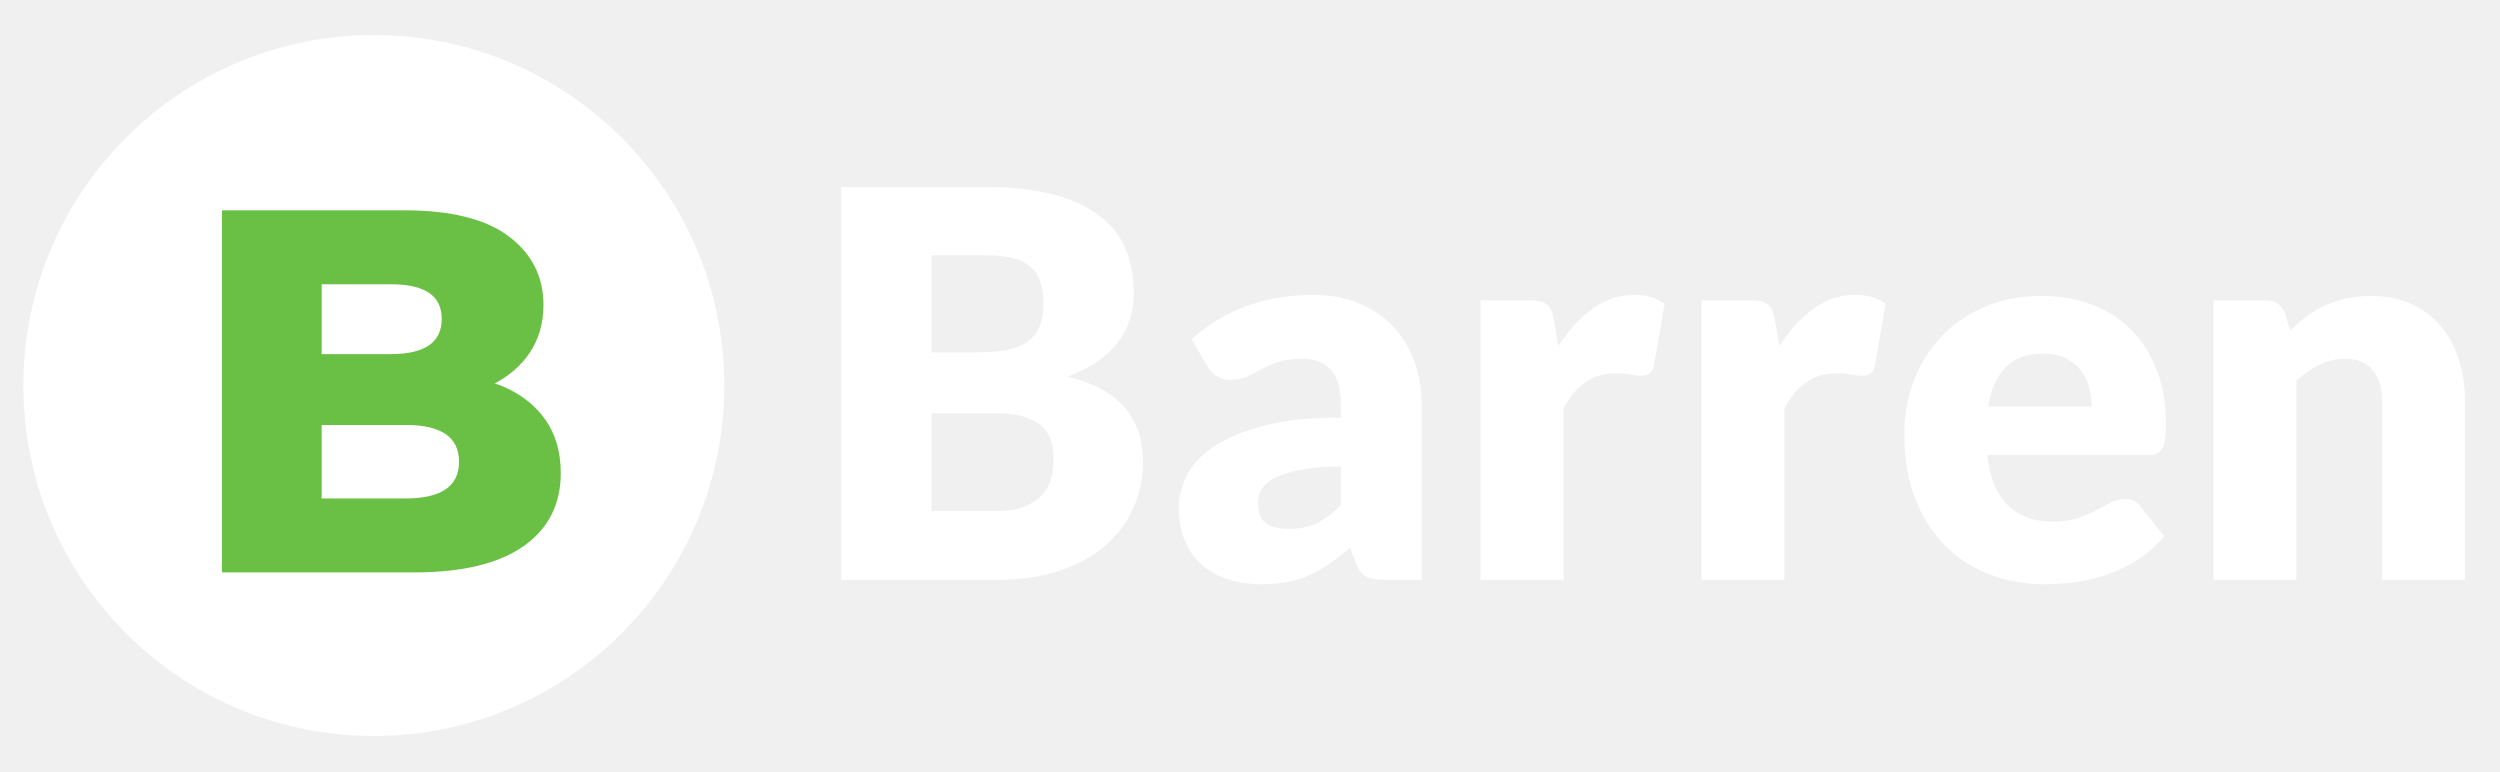
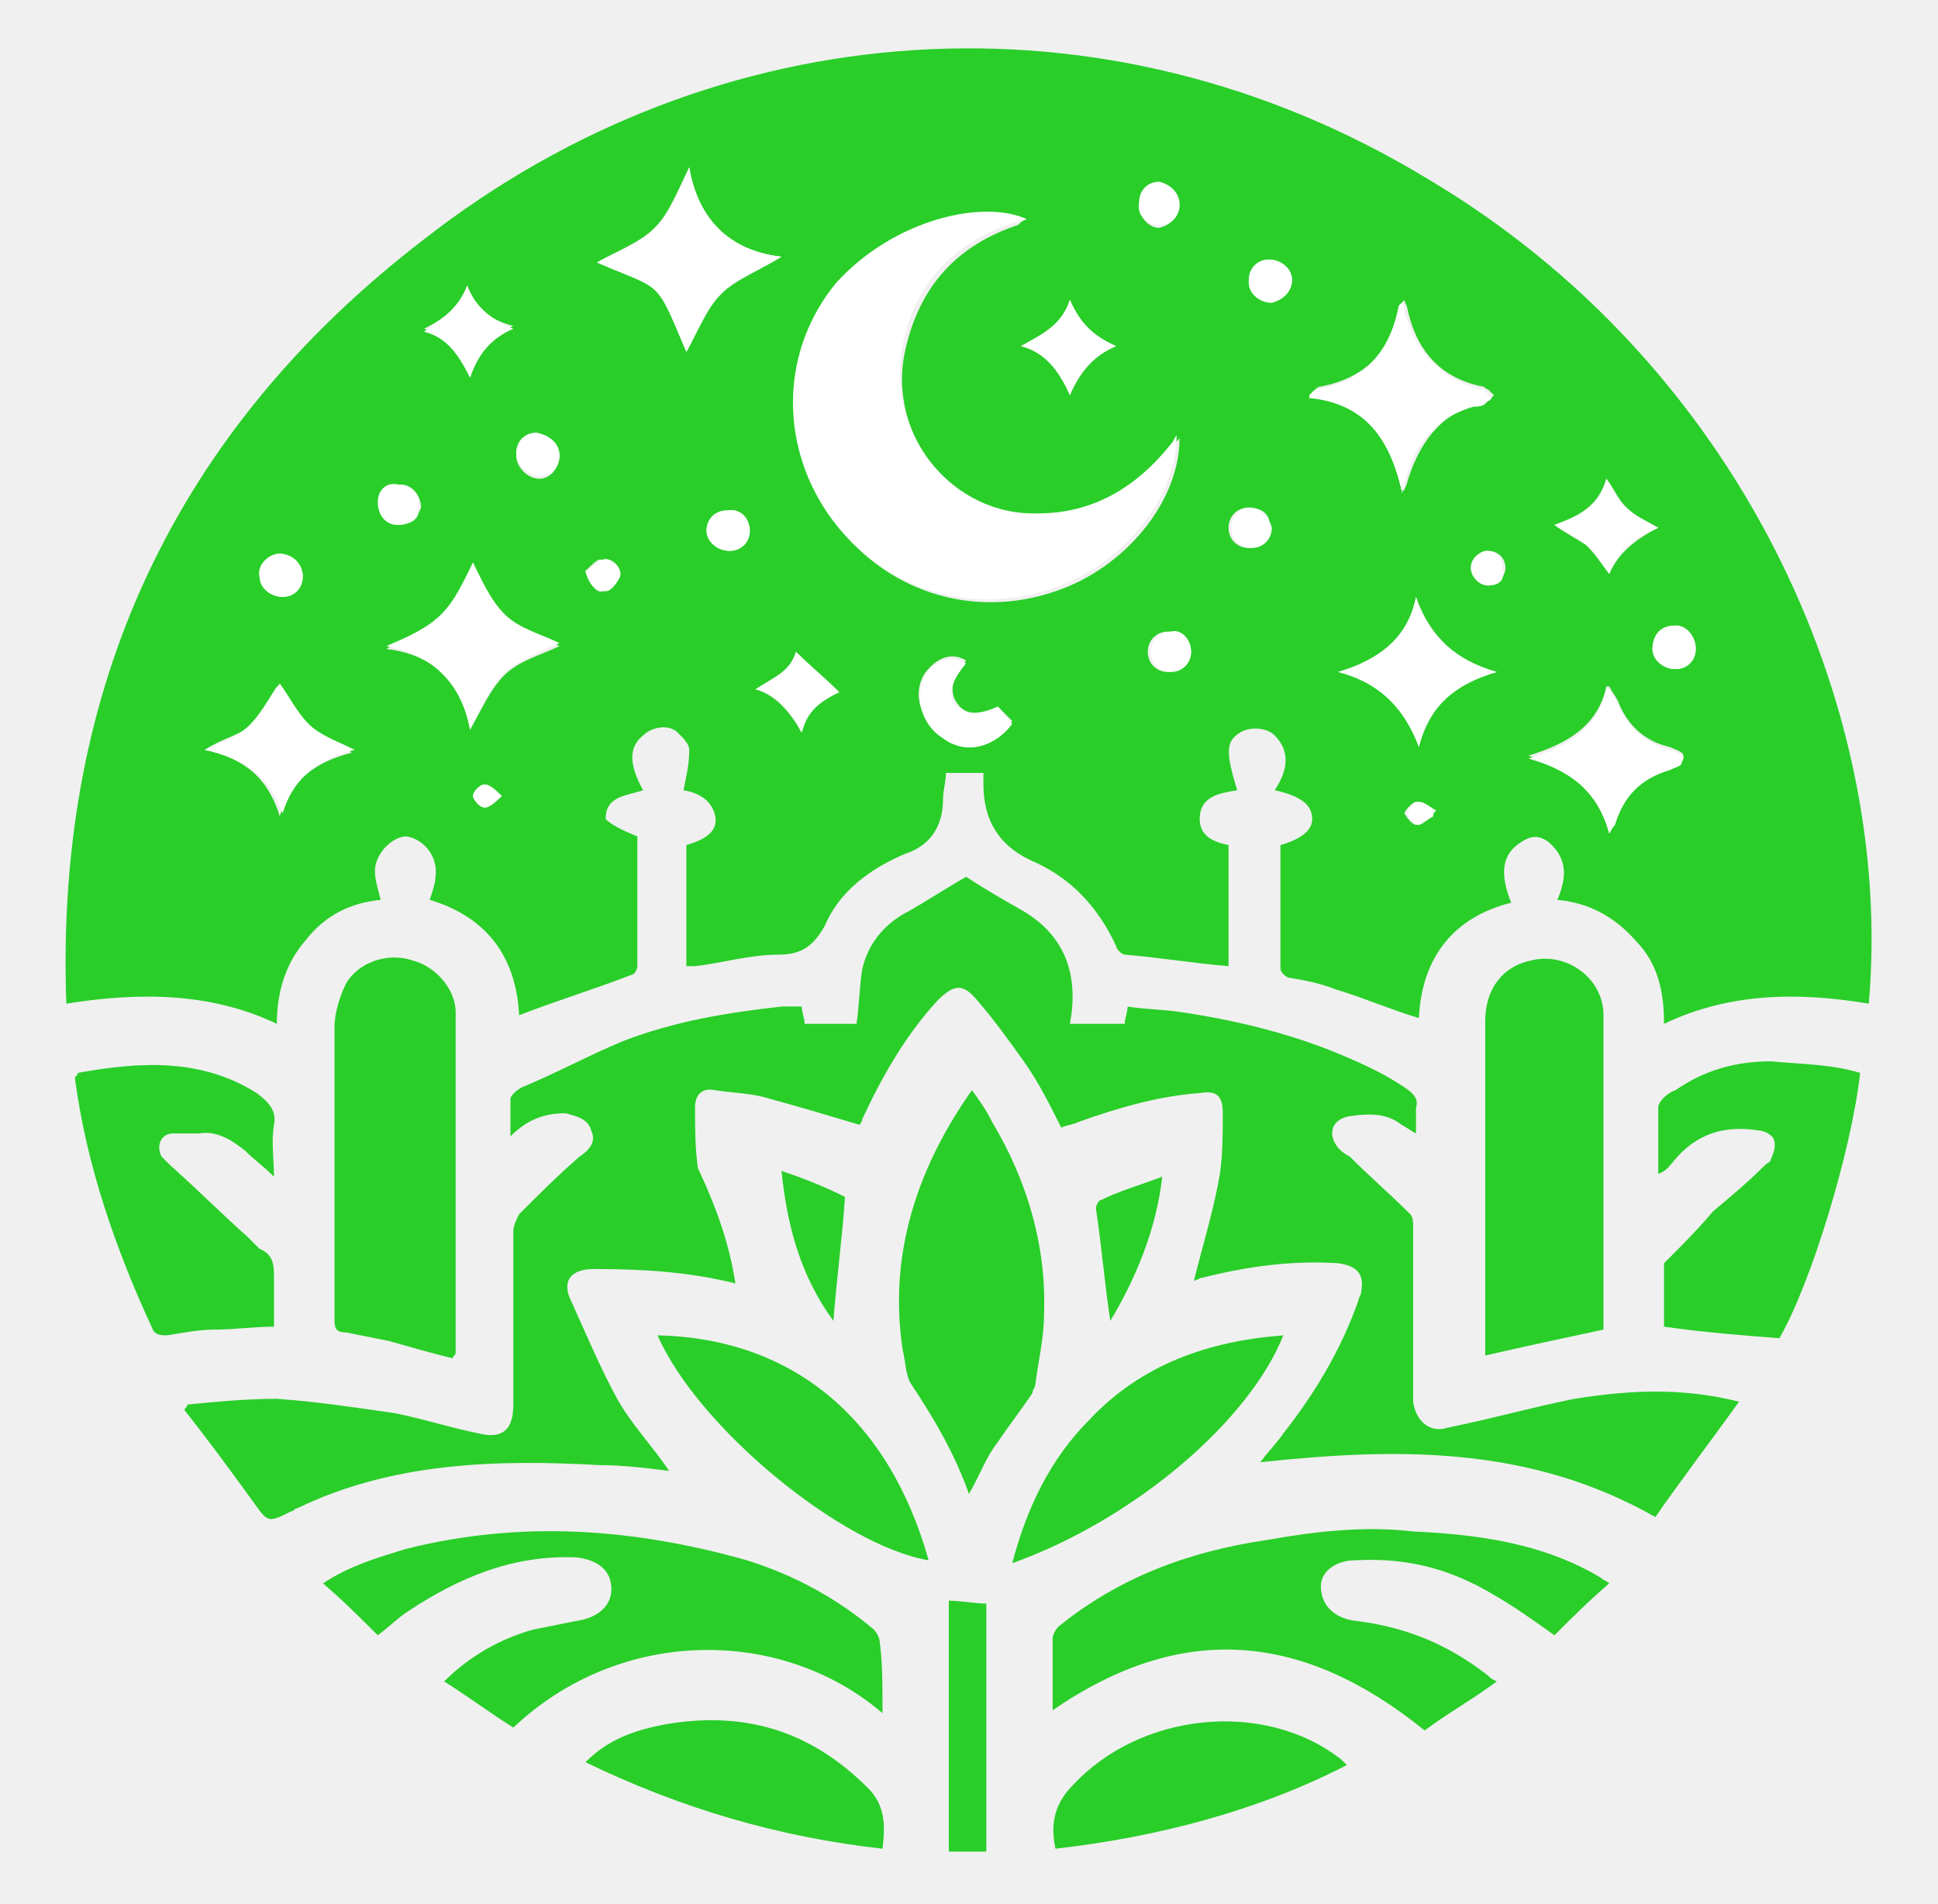
- <svg xmlns="http://www.w3.org/2000/svg" preserveAspectRatio="xMidYMid" width="214" height="66" viewBox="0 0 214 66">
-   <defs>
-     <style>
-       .cls-1, .cls-2 {
-         fill: #fff;
-       }
- 
-       .cls-1, .cls-3 {
-         fill-rule: evenodd;
-       }
- 
-       .cls-3 {
-         fill: #6ac045;
-       }
-     </style>
-   </defs>
+ <svg xmlns="http://www.w3.org/2000/svg" version="1.1" id="Layer_1" x="0px" y="0px" viewBox="0 0 67.2 66" enable-background="new 0 0 67.2 66" xml:space="preserve">
  <g>
-     <path d="M203.908,49.639 L203.908,34.427 C203.908,33.258 203.641,32.346 203.107,31.692 C202.572,31.038 201.786,30.711 200.748,30.711 C199.970,30.711 199.237,30.880 198.550,31.219 C197.863,31.557 197.206,32.011 196.580,32.581 L196.580,49.639 L189.481,49.639 L189.481,25.702 L193.878,25.702 C194.321,25.702 194.691,25.802 194.989,26.002 C195.286,26.202 195.496,26.502 195.619,26.902 L196.031,28.287 C196.489,27.856 196.962,27.456 197.451,27.087 C197.939,26.717 198.462,26.406 199.019,26.152 C199.576,25.898 200.179,25.698 200.828,25.552 C201.477,25.406 202.183,25.332 202.947,25.332 C204.244,25.332 205.393,25.560 206.393,26.013 C207.393,26.468 208.237,27.098 208.924,27.906 C209.611,28.714 210.129,29.676 210.481,30.792 C210.832,31.908 211.008,33.120 211.008,34.427 L211.008,49.639 L203.908,49.639 ZM185.085,38.421 C184.962,38.621 184.799,38.759 184.592,38.836 C184.386,38.913 184.123,38.952 183.802,38.952 L170.108,38.952 C170.337,40.952 170.940,42.403 171.917,43.303 C172.894,44.203 174.154,44.653 175.696,44.653 C176.520,44.653 177.230,44.553 177.825,44.353 C178.421,44.153 178.951,43.930 179.417,43.684 C179.883,43.438 180.310,43.215 180.699,43.014 C181.089,42.815 181.497,42.714 181.925,42.714 C182.489,42.714 182.917,42.922 183.207,43.338 L185.268,45.900 C184.535,46.746 183.745,47.435 182.898,47.966 C182.051,48.497 181.180,48.912 180.287,49.212 C179.394,49.512 178.501,49.720 177.608,49.836 C176.715,49.951 175.864,50.009 175.055,50.009 C173.390,50.009 171.829,49.735 170.371,49.189 C168.913,48.643 167.638,47.831 166.547,46.754 C165.455,45.677 164.593,44.338 163.959,42.737 C163.326,41.137 163.009,39.275 163.009,37.151 C163.009,35.551 163.280,34.035 163.822,32.604 C164.364,31.173 165.142,29.918 166.158,28.841 C167.173,27.764 168.402,26.910 169.845,26.279 C171.287,25.648 172.917,25.332 174.734,25.332 C176.306,25.332 177.745,25.579 179.051,26.071 C180.356,26.564 181.478,27.279 182.417,28.218 C183.356,29.157 184.089,30.307 184.615,31.669 C185.142,33.031 185.405,34.574 185.405,36.297 C185.405,36.836 185.383,37.275 185.337,37.613 C185.291,37.952 185.207,38.221 185.085,38.421 ZM178.822,33.135 C178.676,32.596 178.440,32.115 178.112,31.692 C177.783,31.269 177.352,30.927 176.818,30.665 C176.283,30.403 175.635,30.272 174.871,30.272 C173.512,30.272 172.451,30.661 171.688,31.438 C170.925,32.215 170.421,33.335 170.177,34.797 L179.039,34.797 C179.039,34.228 178.967,33.674 178.822,33.135 ZM160.124,31.969 C159.941,32.100 159.696,32.165 159.391,32.165 C159.131,32.165 158.826,32.131 158.475,32.061 C158.124,31.992 157.681,31.957 157.147,31.957 C155.284,31.957 153.818,32.958 152.750,34.958 L152.750,49.639 L145.651,49.639 L145.651,25.702 L149.864,25.702 C150.215,25.702 150.509,25.733 150.746,25.794 C150.983,25.856 151.181,25.952 151.342,26.083 C151.502,26.214 151.624,26.387 151.708,26.602 C151.792,26.818 151.864,27.079 151.925,27.387 L152.315,29.626 C153.185,28.272 154.162,27.202 155.246,26.417 C156.330,25.633 157.513,25.240 158.796,25.240 C159.879,25.240 160.750,25.502 161.406,26.025 L160.490,31.288 C160.429,31.611 160.307,31.838 160.124,31.969 ZM141.208,31.969 C141.025,32.100 140.781,32.165 140.476,32.165 C140.216,32.165 139.911,32.131 139.560,32.061 C139.208,31.992 138.766,31.957 138.231,31.957 C136.369,31.957 134.903,32.958 133.834,34.958 L133.834,49.639 L126.735,49.639 L126.735,25.702 L130.949,25.702 C131.300,25.702 131.594,25.733 131.831,25.794 C132.067,25.856 132.266,25.952 132.426,26.083 C132.586,26.214 132.708,26.387 132.793,26.602 C132.876,26.818 132.949,27.079 133.010,27.387 L133.399,29.626 C134.270,28.272 135.246,27.202 136.331,26.417 C137.414,25.633 138.598,25.240 139.880,25.240 C140.964,25.240 141.834,25.502 142.491,26.025 L141.575,31.288 C141.514,31.611 141.392,31.838 141.208,31.969 ZM116.923,49.362 C116.580,49.178 116.294,48.793 116.064,48.208 L115.561,46.892 C114.965,47.400 114.393,47.847 113.843,48.231 C113.294,48.616 112.725,48.943 112.137,49.212 C111.549,49.482 110.923,49.682 110.259,49.812 C109.595,49.943 108.858,50.009 108.049,50.009 C106.965,50.009 105.980,49.866 105.095,49.580 C104.210,49.295 103.458,48.874 102.840,48.318 C102.221,47.762 101.744,47.071 101.408,46.245 C101.072,45.419 100.905,44.466 100.905,43.386 C100.905,42.536 101.118,41.664 101.546,40.768 C101.973,39.873 102.714,39.059 103.767,38.325 C104.820,37.592 106.240,36.978 108.026,36.484 C109.813,35.990 112.064,35.743 114.782,35.743 L114.782,34.718 C114.782,33.305 114.496,32.283 113.923,31.654 C113.351,31.025 112.538,30.711 111.484,30.711 C110.645,30.711 109.958,30.803 109.423,30.988 C108.889,31.173 108.412,31.380 107.992,31.611 C107.572,31.842 107.164,32.050 106.767,32.234 C106.370,32.419 105.897,32.511 105.347,32.511 C104.858,32.511 104.443,32.392 104.099,32.154 C103.756,31.915 103.484,31.619 103.286,31.265 L102.004,29.026 C103.439,27.749 105.030,26.798 106.778,26.175 C108.526,25.552 110.400,25.240 112.400,25.240 C113.835,25.240 115.129,25.475 116.282,25.944 C117.435,26.414 118.412,27.068 119.213,27.906 C120.015,28.745 120.629,29.741 121.057,30.896 C121.484,32.050 121.698,33.312 121.698,34.681 L121.698,49.639 L118.446,49.639 C117.774,49.639 117.267,49.547 116.923,49.362 ZM114.782,39.944 C113.362,39.944 112.194,40.038 111.278,40.224 C110.362,40.410 109.637,40.643 109.103,40.922 C108.568,41.202 108.198,41.520 107.992,41.877 C107.786,42.234 107.683,42.622 107.683,43.041 C107.683,43.864 107.904,44.442 108.347,44.776 C108.790,45.110 109.438,45.277 110.294,45.277 C111.210,45.277 112.011,45.115 112.698,44.792 C113.385,44.469 114.080,43.946 114.782,43.222 L114.782,39.944 ZM97.836,39.506 C97.836,40.937 97.561,42.268 97.012,43.499 C96.462,44.730 95.657,45.804 94.596,46.719 C93.535,47.635 92.226,48.351 90.669,48.866 C89.111,49.382 87.333,49.639 85.333,49.639 L72.005,49.639 L72.005,16.007 L84.279,16.007 C86.584,16.007 88.546,16.222 90.165,16.653 C91.783,17.084 93.103,17.692 94.126,18.477 C95.149,19.261 95.893,20.216 96.359,21.339 C96.825,22.463 97.058,23.717 97.058,25.102 C97.058,25.856 96.951,26.583 96.737,27.283 C96.523,27.983 96.187,28.641 95.729,29.257 C95.271,29.872 94.684,30.430 93.966,30.930 C93.248,31.430 92.386,31.865 91.378,32.234 C93.577,32.773 95.203,33.646 96.256,34.854 C97.310,36.063 97.836,37.613 97.836,39.506 ZM89.020,24.028 C88.821,23.497 88.516,23.070 88.104,22.747 C87.691,22.424 87.168,22.193 86.535,22.055 C85.901,21.916 85.150,21.847 84.279,21.847 L79.745,21.847 L79.745,30.157 L83.776,30.157 C84.630,30.157 85.401,30.096 86.088,29.972 C86.775,29.849 87.359,29.634 87.840,29.326 C88.321,29.018 88.688,28.595 88.940,28.056 C89.191,27.518 89.317,26.841 89.317,26.025 C89.317,25.225 89.218,24.559 89.020,24.028 ZM89.947,37.682 C89.787,37.190 89.512,36.774 89.123,36.436 C88.733,36.097 88.218,35.835 87.577,35.651 C86.936,35.466 86.126,35.374 85.150,35.374 L79.745,35.374 L79.745,43.753 L85.195,43.753 C86.218,43.753 87.054,43.622 87.703,43.361 C88.352,43.099 88.859,42.760 89.226,42.345 C89.592,41.929 89.844,41.460 89.981,40.937 C90.119,40.414 90.188,39.883 90.188,39.344 C90.188,38.729 90.107,38.175 89.947,37.682 Z" class="cls-1" />
-     <g>
-       <circle cx="32" cy="33" r="30" class="cls-2" />
-       <path d="M46.673,35.913 C47.558,37.168 48.001,38.696 48.001,40.496 C48.001,43.182 46.934,45.271 44.801,46.762 C42.667,48.253 39.553,48.998 35.460,48.998 L18.999,48.998 L18.999,18.002 L34.589,18.002 C38.595,18.002 41.585,18.747 43.559,20.238 C45.533,21.729 46.521,23.685 46.521,26.105 C46.521,27.699 46.107,29.094 45.280,30.289 C44.561,31.328 43.574,32.166 42.351,32.826 C42.550,32.896 42.758,32.955 42.950,33.035 C44.546,33.699 45.787,34.659 46.673,35.913 ZM27.534,42.666 L34.763,42.666 C36.244,42.666 37.368,42.408 38.138,41.891 C38.907,41.375 39.292,40.584 39.292,39.522 C39.292,38.459 38.907,37.670 38.138,37.153 C37.368,36.637 36.244,36.378 34.763,36.378 L27.534,36.378 L27.534,42.666 ZM36.723,25.064 C35.997,24.577 34.908,24.334 33.457,24.334 L27.534,24.334 L27.534,30.311 L33.457,30.311 C34.908,30.311 35.997,30.061 36.723,29.559 C37.448,29.057 37.811,28.304 37.811,27.300 C37.811,26.297 37.448,25.551 36.723,25.064 Z" class="cls-3" />
-     </g>
+     <path fill="#29CE29" d="M22.1,29c0,1.5,0,3,0,4.5c0,0.1-0.1,0.3-0.2,0.3c-1.3,0.5-2.6,0.9-3.9,1.4c-0.1-2-1.1-3.4-3.1-4   c0.1-0.3,0.2-0.6,0.2-0.8c0.1-0.7-0.4-1.3-1-1.4c-0.5,0-1.1,0.6-1.1,1.2c0,0.3,0.1,0.6,0.2,1c-1,0.1-1.9,0.5-2.6,1.4   c-0.7,0.8-1,1.8-1,2.9c-2.3-1.1-4.8-1.1-7.3-0.7c-0.4-11,3.8-19.9,12.4-26.5c10.1-7.9,23.6-8.9,34.8-2.1   c10.8,6.4,16.2,18.3,15.3,28.6c-2.4-0.4-4.8-0.4-7.1,0.7c0-1.1-0.2-2.1-1-2.9c-0.7-0.8-1.6-1.3-2.7-1.4c0.3-0.7,0.4-1.4-0.3-2   c-0.4-0.3-0.7-0.2-1.1,0.1c-0.5,0.4-0.6,1-0.2,2c-2,0.5-3.1,1.9-3.2,4c-1-0.3-1.9-0.7-2.9-1c-0.5-0.2-1-0.3-1.6-0.4   c-0.1,0-0.3-0.2-0.3-0.3c0-1.4,0-2.9,0-4.3c0.7-0.2,1.1-0.5,1.1-0.9c0-0.5-0.4-0.8-1.3-1c0.4-0.6,0.6-1.3,0-1.9   c-0.3-0.3-0.9-0.3-1.2-0.1c-0.5,0.3-0.5,0.7-0.1,2c-0.6,0.1-1.3,0.2-1.3,1c0,0.6,0.5,0.8,1,0.9c0,1.4,0,2.8,0,4.2   c-1.2-0.1-2.4-0.3-3.6-0.4c-0.1,0-0.3-0.2-0.3-0.3c-0.6-1.3-1.5-2.3-2.8-2.9c-1.2-0.5-1.8-1.4-1.8-2.7c0-0.1,0-0.2,0-0.4   c-0.4,0-0.8,0-1.3,0c0,0.3-0.1,0.6-0.1,0.9c0,0.9-0.4,1.6-1.3,1.9c-1.2,0.5-2.3,1.3-2.8,2.5c-0.4,0.7-0.8,1-1.6,1   c-1,0-2,0.3-2.9,0.4c-0.1,0-0.2,0-0.3,0c0-1.4,0-2.8,0-4.2c0.7-0.2,1.1-0.5,1-1c-0.1-0.5-0.5-0.8-1.1-0.9c0.1-0.5,0.2-0.9,0.2-1.4   c0-0.2-0.2-0.4-0.4-0.6c-0.3-0.3-0.9-0.2-1.2,0.1c-0.5,0.4-0.5,1,0,1.9c-0.6,0.2-1.3,0.2-1.3,1C21.2,28.6,21.6,28.8,22.1,29z    M35.6,7.6c-1.5-0.6-4.7,0-6.5,2.3c-1.9,2.3-2,5.5-0.3,8c1.8,2.6,4.9,3.6,7.8,2.6c2.4-0.8,4.3-3.1,4.3-5.3   c-0.1,0.1-0.2,0.2-0.2,0.3c-1.2,1.4-2.7,2.3-4.6,2.4c-3,0.1-5.4-2.8-4.7-5.8c0.5-2.2,1.8-3.6,3.9-4.3C35.4,7.7,35.5,7.6,35.6,7.6z    M48.6,17c0,0,0.1,0,0.1,0c0-0.1,0.1-0.2,0.1-0.3c0.4-1.3,1.1-2.3,2.4-2.7c0.1,0,0.3-0.1,0.4-0.1c0.1,0,0.1-0.1,0.2-0.2   c-0.1-0.1-0.1-0.1-0.2-0.2c-0.1,0-0.1-0.1-0.2-0.1c-1.5-0.3-2.3-1.3-2.6-2.7c0-0.1-0.1-0.2-0.1-0.3c-0.1,0.1-0.1,0.1-0.1,0.1   c-0.3,1.6-1.2,2.6-2.8,2.9c-0.1,0-0.2,0.1-0.3,0.2c0,0,0,0.1,0,0.1C47.3,14,48.2,15.2,48.6,17z M23.9,5.8c-0.4,0.8-0.7,1.6-1.2,2.1   c-0.5,0.5-1.3,0.8-2,1.2c2.3,1,2,0.5,3.1,3.1c0.4-0.7,0.6-1.5,1.2-2c0.5-0.5,1.3-0.8,2.1-1.3C25.3,8.7,24.2,7.6,23.9,5.8z    M16.3,25.3c0.4-0.7,0.7-1.4,1.2-1.9c0.5-0.5,1.3-0.7,1.9-1c-0.6-0.3-1.4-0.5-1.9-1c-0.5-0.5-0.8-1.2-1.1-1.8   c-0.3,0.5-0.6,1.3-1.1,1.8c-0.5,0.5-1.3,0.7-1.9,1.1C15,22.7,16,23.6,16.3,25.3z M46.4,23.3c1.5,0.3,2.4,1.2,2.8,2.6   c0.4-1.5,1.3-2.2,2.7-2.6c-1.4-0.4-2.3-1.2-2.8-2.6C48.8,22.2,47.7,22.9,46.4,23.3z M55.8,28.9c0.1-0.2,0.2-0.3,0.2-0.4   c0.3-1,0.9-1.6,1.9-1.9c0.1,0,0.3-0.1,0.4-0.2c0.1,0,0.1-0.3,0-0.3c-0.1-0.1-0.2-0.1-0.4-0.2c-0.9-0.2-1.5-0.8-1.8-1.6   c-0.1-0.2-0.2-0.3-0.3-0.5c0,0-0.1,0-0.1,0c-0.3,1.4-1.4,2-2.7,2.4C54.4,26.7,55.4,27.4,55.8,28.9z M7.1,26c1.4,0.3,2.2,1,2.6,2.3   c0.4-1.3,1.3-1.9,2.5-2.2c-0.6-0.4-1.2-0.6-1.6-0.9c-0.4-0.4-0.7-0.9-1-1.4c-0.3,0.5-0.6,1-1,1.4C8.3,25.5,7.7,25.6,7.1,26z    M34.6,24.5c-0.7,0.3-1.1,0.3-1.4-0.1c-0.3-0.4-0.2-0.9,0.3-1.5c-0.5-0.3-1-0.1-1.4,0.4c-0.5,0.7-0.2,1.7,0.6,2.2   c0.8,0.5,1.8,0.3,2.4-0.5C35,24.9,34.8,24.7,34.6,24.5z M57.5,18.3c-0.5-0.3-0.8-0.4-1.1-0.7c-0.3-0.3-0.4-0.6-0.7-1   c-0.3,1-1,1.3-1.8,1.6c0.4,0.3,0.8,0.5,1.1,0.7c0.3,0.3,0.5,0.6,0.8,1C56.1,19.2,56.7,18.7,57.5,18.3z M38.7,12   c-0.7-0.3-1.3-0.8-1.6-1.6c-0.3,0.9-1,1.3-1.7,1.6c0.8,0.2,1.3,0.8,1.7,1.7C37.5,12.8,38,12.3,38.7,12z M16.2,9.9   c-0.3,0.8-0.9,1.2-1.5,1.5c0.8,0.2,1.2,0.8,1.6,1.6c0.3-0.9,0.8-1.4,1.5-1.7C17,11.1,16.5,10.7,16.2,9.9z M29.1,24   c-0.5-0.5-1-0.9-1.5-1.4c-0.2,0.7-0.8,0.9-1.4,1.3c0.7,0.2,1.2,0.8,1.6,1.5C28,24.6,28.5,24.2,29.1,24z M19.4,15.8   c0-0.4-0.3-0.7-0.8-0.7c-0.4,0-0.7,0.3-0.7,0.7c0,0.4,0.4,0.8,0.8,0.8C19.1,16.6,19.4,16.2,19.4,15.8z M58,21.7   c-0.4,0-0.7,0.4-0.7,0.8c0,0.4,0.4,0.7,0.8,0.7c0.4,0,0.7-0.3,0.7-0.7C58.8,22,58.4,21.6,58,21.7z M44.8,9.7C44.8,9.3,44.4,9,44,9   c-0.4,0-0.7,0.3-0.7,0.7c0,0.4,0.4,0.8,0.8,0.7C44.5,10.4,44.8,10.1,44.8,9.7z M9.7,19.2c-0.4,0-0.7,0.4-0.7,0.7   c0,0.4,0.4,0.7,0.8,0.7c0.4,0,0.7-0.3,0.7-0.7C10.4,19.6,10.1,19.2,9.7,19.2z M26,18.4c0-0.4-0.4-0.8-0.8-0.7   c-0.4,0-0.7,0.3-0.7,0.7c0,0.4,0.4,0.7,0.8,0.7C25.7,19.1,26,18.8,26,18.4z M40.9,7.1c0-0.4-0.3-0.7-0.7-0.7   c-0.4,0-0.7,0.3-0.7,0.7c0,0.4,0.3,0.8,0.7,0.8C40.6,7.8,40.9,7.5,40.9,7.1z M41.3,22.6c0-0.4-0.3-0.7-0.8-0.7   c-0.4,0-0.7,0.3-0.7,0.7c0,0.4,0.3,0.7,0.7,0.7C41,23.2,41.3,23,41.3,22.6z M13.8,18.2c0.4,0,0.7-0.3,0.8-0.6   c0-0.4-0.3-0.8-0.7-0.8c-0.4,0-0.7,0.3-0.7,0.6C13.1,17.9,13.4,18.2,13.8,18.2z M43.3,17.6c-0.4,0-0.7,0.3-0.7,0.7   c0,0.4,0.3,0.7,0.7,0.7c0.4,0,0.7-0.3,0.7-0.7C44.1,17.9,43.8,17.6,43.3,17.6z M51.6,20.3c0.3,0,0.6-0.3,0.6-0.6   c0-0.4-0.3-0.6-0.6-0.6c-0.3,0-0.5,0.2-0.5,0.6C51,20,51.3,20.3,51.6,20.3z M20.3,19.8c0.1,0.4,0.4,0.8,0.6,0.7   c0.2-0.1,0.4-0.3,0.5-0.5c0.1-0.3-0.3-0.6-0.6-0.6C20.7,19.4,20.5,19.6,20.3,19.8z M49.7,28.3c0-0.1,0-0.1,0-0.2   c-0.2-0.1-0.4-0.3-0.6-0.3c-0.1,0-0.4,0.3-0.4,0.4c0.1,0.2,0.3,0.4,0.4,0.4C49.3,28.6,49.5,28.4,49.7,28.3z M17.4,27.6   c-0.3-0.2-0.4-0.4-0.6-0.4c-0.1,0-0.4,0.2-0.4,0.4c0,0.1,0.2,0.4,0.4,0.4C17,28,17.2,27.8,17.4,27.6z" />
+     <path fill="#29CE29" d="M25.5,44.5c-1.6-0.4-3.2-0.5-4.9-0.5c-0.9,0-1.1,0.5-0.8,1.1c0.5,1.1,1,2.3,1.6,3.4   c0.5,0.9,1.2,1.6,1.8,2.5c-0.8-0.1-1.6-0.2-2.4-0.2c-3.6-0.2-7.2-0.1-10.5,1.5c-0.1,0-0.1,0.1-0.2,0.1c-0.8,0.4-0.8,0.4-1.3-0.3   c-0.8-1.1-1.6-2.2-2.4-3.2c0-0.1,0.1-0.1,0.1-0.2c1-0.1,2.1-0.2,3.1-0.2c1.4,0.1,2.7,0.3,4.1,0.5c1,0.2,1.9,0.5,2.9,0.7   c0.8,0.2,1.2-0.1,1.2-1c0-2,0-4,0-6c0-0.2,0.1-0.4,0.2-0.6c0.7-0.7,1.4-1.4,2.1-2c0.3-0.2,0.6-0.5,0.4-0.9   c-0.1-0.4-0.5-0.5-0.9-0.6c-0.7,0-1.3,0.2-1.9,0.8c0-0.5,0-0.9,0-1.3c0-0.1,0.2-0.3,0.4-0.4c1.2-0.5,2.3-1.1,3.5-1.6   c1.8-0.7,3.7-1,5.5-1.2c0.2,0,0.4,0,0.7,0c0,0.2,0.1,0.4,0.1,0.6c0.6,0,1.2,0,1.8,0c0.1-0.7,0.1-1.3,0.2-1.9c0.2-0.9,0.8-1.6,1.6-2   c0.7-0.4,1.3-0.8,2-1.2c0.6,0.4,1.3,0.8,2,1.2c1.5,0.9,1.9,2.3,1.6,3.9c0.6,0,1.2,0,1.9,0c0-0.2,0.1-0.4,0.1-0.6   c0.6,0.1,1.3,0.1,1.9,0.2c2,0.3,4,0.8,5.8,1.6c0.7,0.3,1.3,0.6,1.9,1c0.3,0.2,0.5,0.4,0.4,0.7c0,0.3,0,0.5,0,0.9   c-0.2-0.1-0.3-0.2-0.5-0.3c-0.5-0.4-1.1-0.4-1.8-0.3c-0.6,0.1-0.8,0.6-0.4,1.1c0.1,0.1,0.2,0.2,0.4,0.3c0.7,0.7,1.4,1.3,2.1,2   c0.1,0.1,0.1,0.3,0.1,0.4c0,1.9,0,3.8,0,5.7c0,0.1,0,0.3,0,0.4c0.1,0.7,0.6,1.1,1.2,0.9c1.5-0.3,2.9-0.7,4.4-1   c1.9-0.3,3.7-0.4,5.7,0.1c-1,1.4-2,2.7-2.9,4c-4.4-2.5-9-2.4-13.7-1.9c0.3-0.4,0.6-0.7,0.8-1c1.1-1.4,2-2.9,2.6-4.6   c0-0.1,0.1-0.2,0.1-0.3c0.1-0.6-0.1-0.9-0.8-1c-1.6-0.1-3.1,0.1-4.7,0.5c-0.1,0-0.2,0.1-0.3,0.1c0.3-1.2,0.7-2.5,0.9-3.7   c0.1-0.7,0.1-1.4,0.1-2.1c0-0.6-0.2-0.8-0.8-0.7c-1.4,0.1-2.8,0.5-4.2,1c-0.2,0.1-0.4,0.1-0.6,0.2c-0.4-0.8-0.8-1.6-1.3-2.3   c-0.5-0.7-1-1.4-1.6-2.1c-0.5-0.6-0.8-0.6-1.4,0c-1.1,1.2-1.9,2.6-2.6,4.1c0,0.1-0.1,0.2-0.1,0.2c-1-0.3-2-0.6-3.1-0.9   c-0.6-0.2-1.3-0.2-1.9-0.3c-0.5-0.1-0.7,0.2-0.7,0.6c0,0.7,0,1.4,0.1,2.1C24.9,42,25.3,43.2,25.5,44.5z" />
+     <path fill="#29CE29" d="M30.6,59.4c-3.5-3-9.1-3-12.8,0.5c-0.8-0.5-1.6-1.1-2.4-1.6c0.9-0.9,2-1.5,3.1-1.8c0.5-0.1,1-0.2,1.5-0.3   c0.7-0.1,1.2-0.5,1.2-1.1c0-0.6-0.4-1-1.2-1.1c-2.2-0.1-4.1,0.7-5.9,1.9c-0.3,0.2-0.6,0.5-1,0.8c-0.6-0.6-1.2-1.2-1.9-1.8   c0.9-0.6,1.9-0.9,2.9-1.2c4-1,7.9-0.7,11.8,0.4c1.6,0.5,3.1,1.3,4.4,2.4c0.1,0.1,0.2,0.3,0.2,0.4C30.6,57.6,30.6,58.4,30.6,59.4z" />
+     <path fill="#29CE29" d="M36.5,59.3c0-0.8,0-1.6,0-2.5c0-0.1,0.1-0.3,0.2-0.4c2.1-1.7,4.5-2.6,7.2-3c1.7-0.3,3.4-0.5,5.1-0.3   c2.2,0.1,4.5,0.4,6.5,1.6c0.1,0.1,0.2,0.1,0.3,0.2c-0.7,0.6-1.3,1.2-1.9,1.8c-0.7-0.5-1.4-1-2.1-1.4c-1.5-0.9-3-1.3-4.8-1.2   c-0.7,0-1.2,0.4-1.2,0.9c0,0.6,0.4,1.1,1.2,1.2c1.7,0.2,3.2,0.8,4.6,1.9c0.1,0.1,0.1,0.1,0.3,0.2c-0.8,0.6-1.7,1.1-2.5,1.7   C45.2,56.6,41,56.2,36.5,59.3z" />
+     <path fill="#29CE29" d="M15.7,47.1c-0.8-0.2-1.5-0.4-2.2-0.6c-0.5-0.1-1-0.2-1.5-0.3c-0.4,0-0.4-0.2-0.4-0.5c0-0.9,0-1.8,0-2.7   c0-2.5,0-4.9,0-7.4c0-0.5,0.2-1.1,0.4-1.5c0.4-0.7,1.4-1.1,2.3-0.8c0.8,0.2,1.5,1,1.5,1.8c0,3.9,0,7.8,0,11.8   C15.8,47,15.7,47,15.7,47.1z" />
+     <path fill="#29CE29" d="M55.6,46.1c-1.4,0.3-2.8,0.6-4.1,0.9c0-0.1,0-0.1,0-0.2c0-3.8,0-7.6,0-11.4c0-1.1,0.6-1.9,1.6-2.1   c1.2-0.3,2.5,0.6,2.5,1.9c0,1.4,0,2.8,0,4.2c0,2.1,0,4.2,0,6.3C55.6,45.9,55.6,46,55.6,46.1z" />
+     <path fill="#29CE29" d="M33.6,51.8c-0.5-1.4-1.2-2.6-2-3.8c-0.2-0.3-0.2-0.8-0.3-1.2c-0.5-3.3,0.5-6.3,2.4-9   c0.3,0.4,0.5,0.7,0.7,1.1c1.2,2,1.9,4.3,1.8,6.7c0,0.8-0.2,1.6-0.3,2.4c0,0.1-0.1,0.2-0.1,0.3c-0.4,0.6-0.8,1.1-1.2,1.7   C34.2,50.5,34,51.1,33.6,51.8z" />
+     <path fill="#29CE29" d="M2.7,37.2c2.2-0.4,4.3-0.5,6.2,0.7c0.4,0.3,0.7,0.6,0.6,1.1c-0.1,0.6,0,1.2,0,1.8c-0.4-0.4-0.7-0.6-1-0.9   c-0.5-0.4-1-0.7-1.6-0.6c-0.3,0-0.6,0-0.9,0c-0.4,0-0.6,0.4-0.4,0.8c0.1,0.1,0.2,0.2,0.3,0.3c0.9,0.8,1.8,1.7,2.7,2.5   c0.1,0.1,0.3,0.3,0.4,0.4c0.5,0.2,0.5,0.6,0.5,1c0,0.6,0,1.1,0,1.7c-0.7,0-1.4,0.1-2,0.1c-0.6,0-1.1,0.1-1.7,0.2   c-0.2,0-0.4,0-0.5-0.2C4,43.3,3,40.4,2.6,37.4C2.6,37.3,2.7,37.3,2.7,37.2z" />
+     <path fill="#29CE29" d="M64.5,37.2c-0.3,2.7-1.7,7.3-2.8,9.2c-1.3-0.1-2.6-0.2-4-0.4c0-0.8,0-1.6,0-2.2c0.6-0.6,1.2-1.2,1.7-1.8   c0.6-0.5,1.2-1,1.8-1.6c0.1-0.1,0.2-0.1,0.2-0.2c0.1-0.2,0.2-0.5,0.1-0.7c0-0.1-0.3-0.3-0.5-0.3c-1.2-0.2-2.2,0.1-3,1.1   c-0.1,0.1-0.2,0.3-0.5,0.4c0-0.8,0-1.5,0-2.3c0-0.2,0.3-0.5,0.6-0.6c1-0.7,2.1-1,3.3-1C62.5,36.9,63.5,36.9,64.5,37.2z" />
+     <path fill="#29CE29" d="M44.5,46.3c-1.2,3-5.2,6.4-9.4,7.9c0.5-1.9,1.3-3.6,2.7-5C39.6,47.3,41.9,46.5,44.5,46.3z" />
+     <path fill="#29CE29" d="M22.8,46.3c4.6,0.1,8,2.8,9.4,7.8C29.2,53.6,24.2,49.5,22.8,46.3z" />
+     <path fill="#29CE29" d="M36.6,64.1c-0.2-0.9,0-1.6,0.6-2.2c2.3-2.5,6.6-3,9.3-0.9c0.1,0.1,0.1,0.1,0.2,0.2   C43.6,62.8,40.1,63.7,36.6,64.1z" />
+     <path fill="#29CE29" d="M20.3,61.1c0.8-0.8,1.7-1.1,2.7-1.3c2.8-0.5,5.1,0.2,7.1,2.2c0.6,0.6,0.6,1.3,0.5,2.1   C27,63.7,23.6,62.7,20.3,61.1z" />
+     <path fill="#29CE29" d="M34.2,64.2c-0.5,0-0.9,0-1.3,0c0-2.9,0-5.8,0-8.7c0.4,0,0.9,0.1,1.3,0.1C34.2,58.4,34.2,61.3,34.2,64.2z" />
+     <path fill="#29CE29" d="M29.3,41.5c-0.1,1.5-0.3,2.9-0.4,4.3c-1.1-1.5-1.6-3.2-1.8-5.2C28,40.9,28.7,41.2,29.3,41.5z" />
+     <path fill="#29CE29" d="M38.5,45.8c-0.2-1.3-0.3-2.6-0.5-3.9c0-0.1,0.1-0.3,0.2-0.3c0.6-0.3,1.3-0.5,2.1-0.8   C40.1,42.6,39.4,44.3,38.5,45.8z" />
+     <path fill="#FFFFFF" d="M35.6,7.6c-0.2,0.1-0.3,0.1-0.4,0.1c-2.1,0.7-3.5,2.1-3.9,4.3c-0.6,3,1.7,5.9,4.7,5.8   c1.9,0,3.4-0.9,4.6-2.4c0.1-0.1,0.1-0.2,0.2-0.3c0,2.2-1.9,4.5-4.3,5.3c-2.9,1-6,0-7.8-2.6c-1.7-2.5-1.6-5.7,0.3-8   C31,7.6,34.1,6.9,35.6,7.6z" />
+     <path fill="#FFFFFF" d="M48.6,17c-0.4-1.7-1.2-3-3.2-3.2c0,0,0-0.1,0-0.1c0.1-0.1,0.2-0.2,0.3-0.2c1.6-0.3,2.5-1.3,2.8-2.9   c0,0,0.1-0.1,0.1-0.1c0.1,0.1,0.1,0.2,0.1,0.3c0.4,1.4,1.2,2.3,2.6,2.7c0.1,0,0.2,0,0.2,0.1c0.1,0,0.1,0.1,0.2,0.2   c-0.1,0.1-0.1,0.1-0.2,0.2c-0.1,0.1-0.3,0.1-0.4,0.1c-1.4,0.4-2.1,1.4-2.4,2.7c0,0.1-0.1,0.2-0.1,0.3C48.7,17,48.6,17,48.6,17z" />
+     <path fill="#FFFFFF" d="M23.9,5.8c0.3,1.8,1.4,2.9,3.2,3.1c-0.8,0.5-1.6,0.7-2.1,1.3c-0.5,0.5-0.8,1.3-1.2,2   c-1.1-2.6-0.8-2.1-3.1-3.1c0.7-0.4,1.5-0.6,2-1.2C23.2,7.5,23.5,6.7,23.9,5.8z" />
+     <path fill="#FFFFFF" d="M16.3,25.3c-0.3-1.6-1.3-2.6-2.9-2.9c0.7-0.3,1.4-0.6,1.9-1.1c0.5-0.5,0.8-1.2,1.1-1.8   c0.3,0.6,0.6,1.3,1.1,1.8c0.5,0.5,1.3,0.7,1.9,1c-0.7,0.3-1.4,0.6-1.9,1C17,23.8,16.7,24.5,16.3,25.3z" />
+     <path fill="#FFFFFF" d="M46.4,23.3c1.4-0.4,2.4-1.1,2.7-2.6c0.4,1.4,1.4,2.2,2.8,2.6c-1.4,0.4-2.4,1.2-2.7,2.6   C48.7,24.6,47.9,23.7,46.4,23.3z" />
+     <path fill="#FFFFFF" d="M55.8,28.9c-0.4-1.5-1.4-2.2-2.8-2.6c1.3-0.4,2.4-1,2.7-2.4c0,0,0.1,0,0.1,0c0.1,0.2,0.2,0.3,0.3,0.5   c0.3,0.8,1,1.4,1.8,1.6c0.1,0,0.3,0.1,0.4,0.2c0.1,0,0,0.3,0,0.3c-0.1,0.1-0.2,0.1-0.4,0.2c-1,0.3-1.6,0.9-1.9,1.9   C56,28.6,55.9,28.7,55.8,28.9z" />
+     <path fill="#FFFFFF" d="M7.1,26c0.7-0.3,1.2-0.5,1.6-0.9c0.4-0.4,0.6-0.9,1-1.4c0.3,0.4,0.6,1,1,1.4c0.4,0.4,1,0.6,1.6,0.9   c-1.2,0.3-2.1,0.9-2.5,2.2C9.3,26.9,8.5,26.3,7.1,26z" />
+     <path fill="#FFFFFF" d="M34.6,24.5c0.2,0.2,0.3,0.4,0.5,0.6c-0.6,0.8-1.6,1.1-2.4,0.5c-0.8-0.5-1-1.5-0.6-2.2   c0.3-0.5,0.9-0.7,1.4-0.4c-0.5,0.6-0.7,1.1-0.3,1.5C33.5,24.8,34,24.8,34.6,24.5z" />
+     <path fill="#FFFFFF" d="M57.5,18.3c-0.8,0.3-1.4,0.8-1.7,1.6c-0.3-0.4-0.5-0.8-0.8-1c-0.3-0.3-0.7-0.4-1.1-0.7   c0.9-0.3,1.6-0.7,1.8-1.6c0.3,0.4,0.4,0.8,0.7,1C56.7,17.9,57.1,18.1,57.5,18.3z" />
+     <path fill="#FFFFFF" d="M38.7,12c-0.7,0.3-1.3,0.8-1.6,1.7c-0.4-0.9-0.9-1.5-1.7-1.7c0.7-0.4,1.4-0.7,1.7-1.6   C37.5,11.3,38,11.7,38.7,12z" />
+     <path fill="#FFFFFF" d="M16.2,9.9c0.3,0.8,0.9,1.2,1.6,1.5c-0.7,0.3-1.2,0.8-1.5,1.7c-0.4-0.8-0.8-1.4-1.6-1.6   C15.3,11.1,15.9,10.7,16.2,9.9z" />
+     <path fill="#FFFFFF" d="M29.1,24c-0.6,0.3-1.1,0.6-1.3,1.4c-0.4-0.8-0.8-1.3-1.6-1.5c0.6-0.4,1.2-0.6,1.4-1.3   C28.1,23.1,28.6,23.5,29.1,24z" />
+     <path fill="#FFFFFF" d="M19.4,15.8c0,0.4-0.3,0.7-0.7,0.7c-0.4,0-0.8-0.4-0.8-0.8c0-0.4,0.3-0.7,0.7-0.7   C19.1,15.1,19.4,15.4,19.4,15.8z" />
+     <path fill="#FFFFFF" d="M58,21.7c0.4,0,0.8,0.3,0.8,0.8c0,0.4-0.3,0.7-0.7,0.7c-0.4,0-0.8-0.3-0.8-0.7C57.3,22,57.6,21.7,58,21.7z" />
+     <path fill="#FFFFFF" d="M44.8,9.7c0,0.4-0.3,0.7-0.7,0.8c-0.4,0-0.8-0.3-0.8-0.7C43.3,9.3,43.6,9,44,9C44.4,9,44.8,9.3,44.8,9.7z" />
+     <path fill="#FFFFFF" d="M9.7,19.2c0.4,0,0.8,0.3,0.8,0.8c0,0.4-0.3,0.7-0.7,0.7c-0.4,0-0.8-0.3-0.8-0.7C8.9,19.6,9.3,19.2,9.7,19.2   z" />
+     <path fill="#FFFFFF" d="M26,18.4c0,0.4-0.3,0.7-0.7,0.7c-0.4,0-0.8-0.3-0.8-0.7c0-0.4,0.3-0.7,0.7-0.7C25.7,17.6,26,18,26,18.4z" />
+     <path fill="#FFFFFF" d="M40.9,7.1c0,0.4-0.3,0.7-0.7,0.7c-0.4,0-0.8-0.3-0.7-0.8c0-0.4,0.3-0.7,0.7-0.7C40.6,6.4,40.9,6.7,40.9,7.1   z" />
+     <path fill="#FFFFFF" d="M41.3,22.6c0,0.4-0.3,0.7-0.7,0.7c-0.4,0-0.7-0.3-0.7-0.7c0-0.4,0.3-0.7,0.7-0.7   C40.9,21.8,41.3,22.1,41.3,22.6z" />
+     <path fill="#FFFFFF" d="M13.8,18.2c-0.4,0-0.7-0.3-0.7-0.8c0-0.4,0.3-0.7,0.7-0.6c0.4,0,0.8,0.3,0.7,0.8   C14.6,18,14.2,18.2,13.8,18.2z" />
+     <path fill="#FFFFFF" d="M43.3,17.6c0.4,0,0.7,0.3,0.8,0.7c0,0.4-0.3,0.7-0.7,0.7c-0.4,0-0.7-0.3-0.7-0.7   C42.7,17.9,43,17.6,43.3,17.6z" />
+     <path fill="#FFFFFF" d="M51.6,20.3c-0.3,0-0.6-0.3-0.6-0.6c0-0.3,0.2-0.5,0.5-0.6c0.4,0,0.6,0.2,0.6,0.6   C52.2,20.1,52,20.3,51.6,20.3z" />
+     <path fill="#FFFFFF" d="M20.3,19.8c0.2-0.1,0.4-0.3,0.6-0.4c0.3-0.1,0.7,0.3,0.6,0.6c-0.1,0.2-0.3,0.5-0.5,0.5   C20.6,20.5,20.4,20.2,20.3,19.8z" />
+     <path fill="#FFFFFF" d="M49.7,28.3c-0.2,0.1-0.4,0.3-0.5,0.3c-0.2,0-0.4-0.3-0.4-0.4c0-0.1,0.2-0.4,0.4-0.4c0.2,0,0.4,0.2,0.6,0.3   C49.7,28.2,49.7,28.2,49.7,28.3z" />
+     <path fill="#FFFFFF" d="M17.4,27.6c-0.3,0.2-0.4,0.4-0.6,0.4c-0.1,0-0.4-0.3-0.4-0.4c0-0.1,0.2-0.4,0.4-0.4   C17,27.2,17.2,27.4,17.4,27.6z" />
  </g>
</svg>
